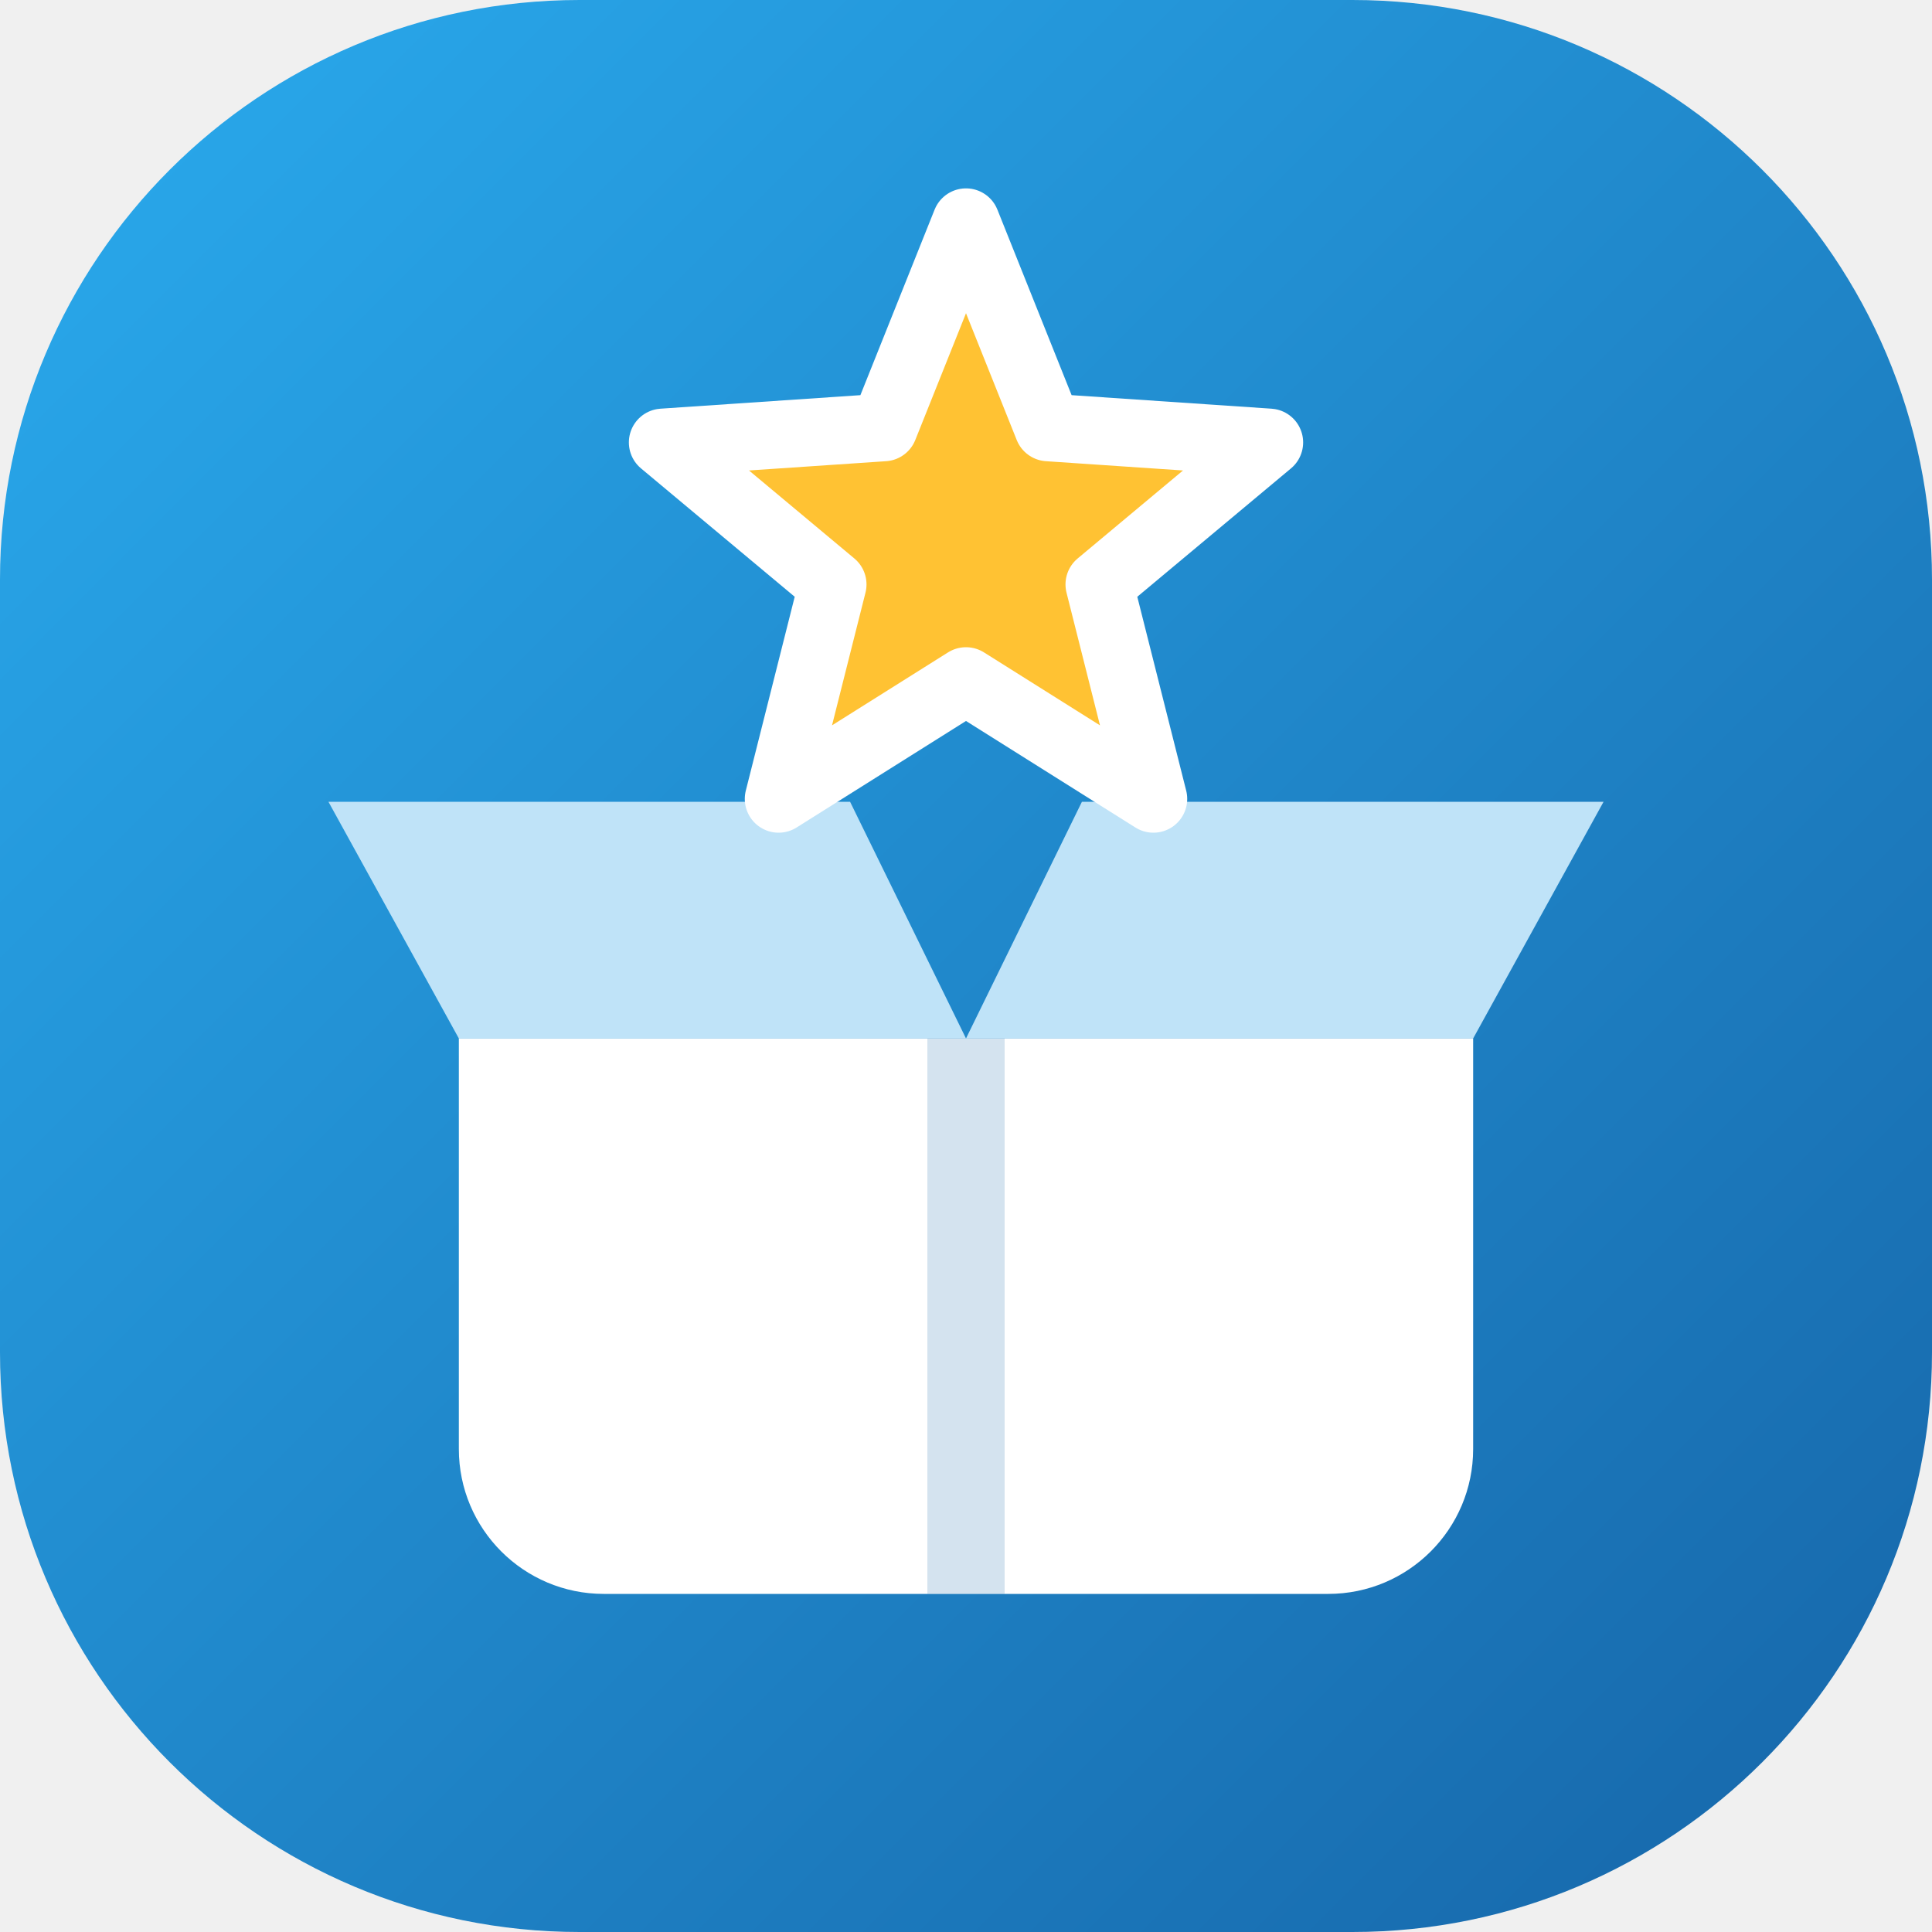
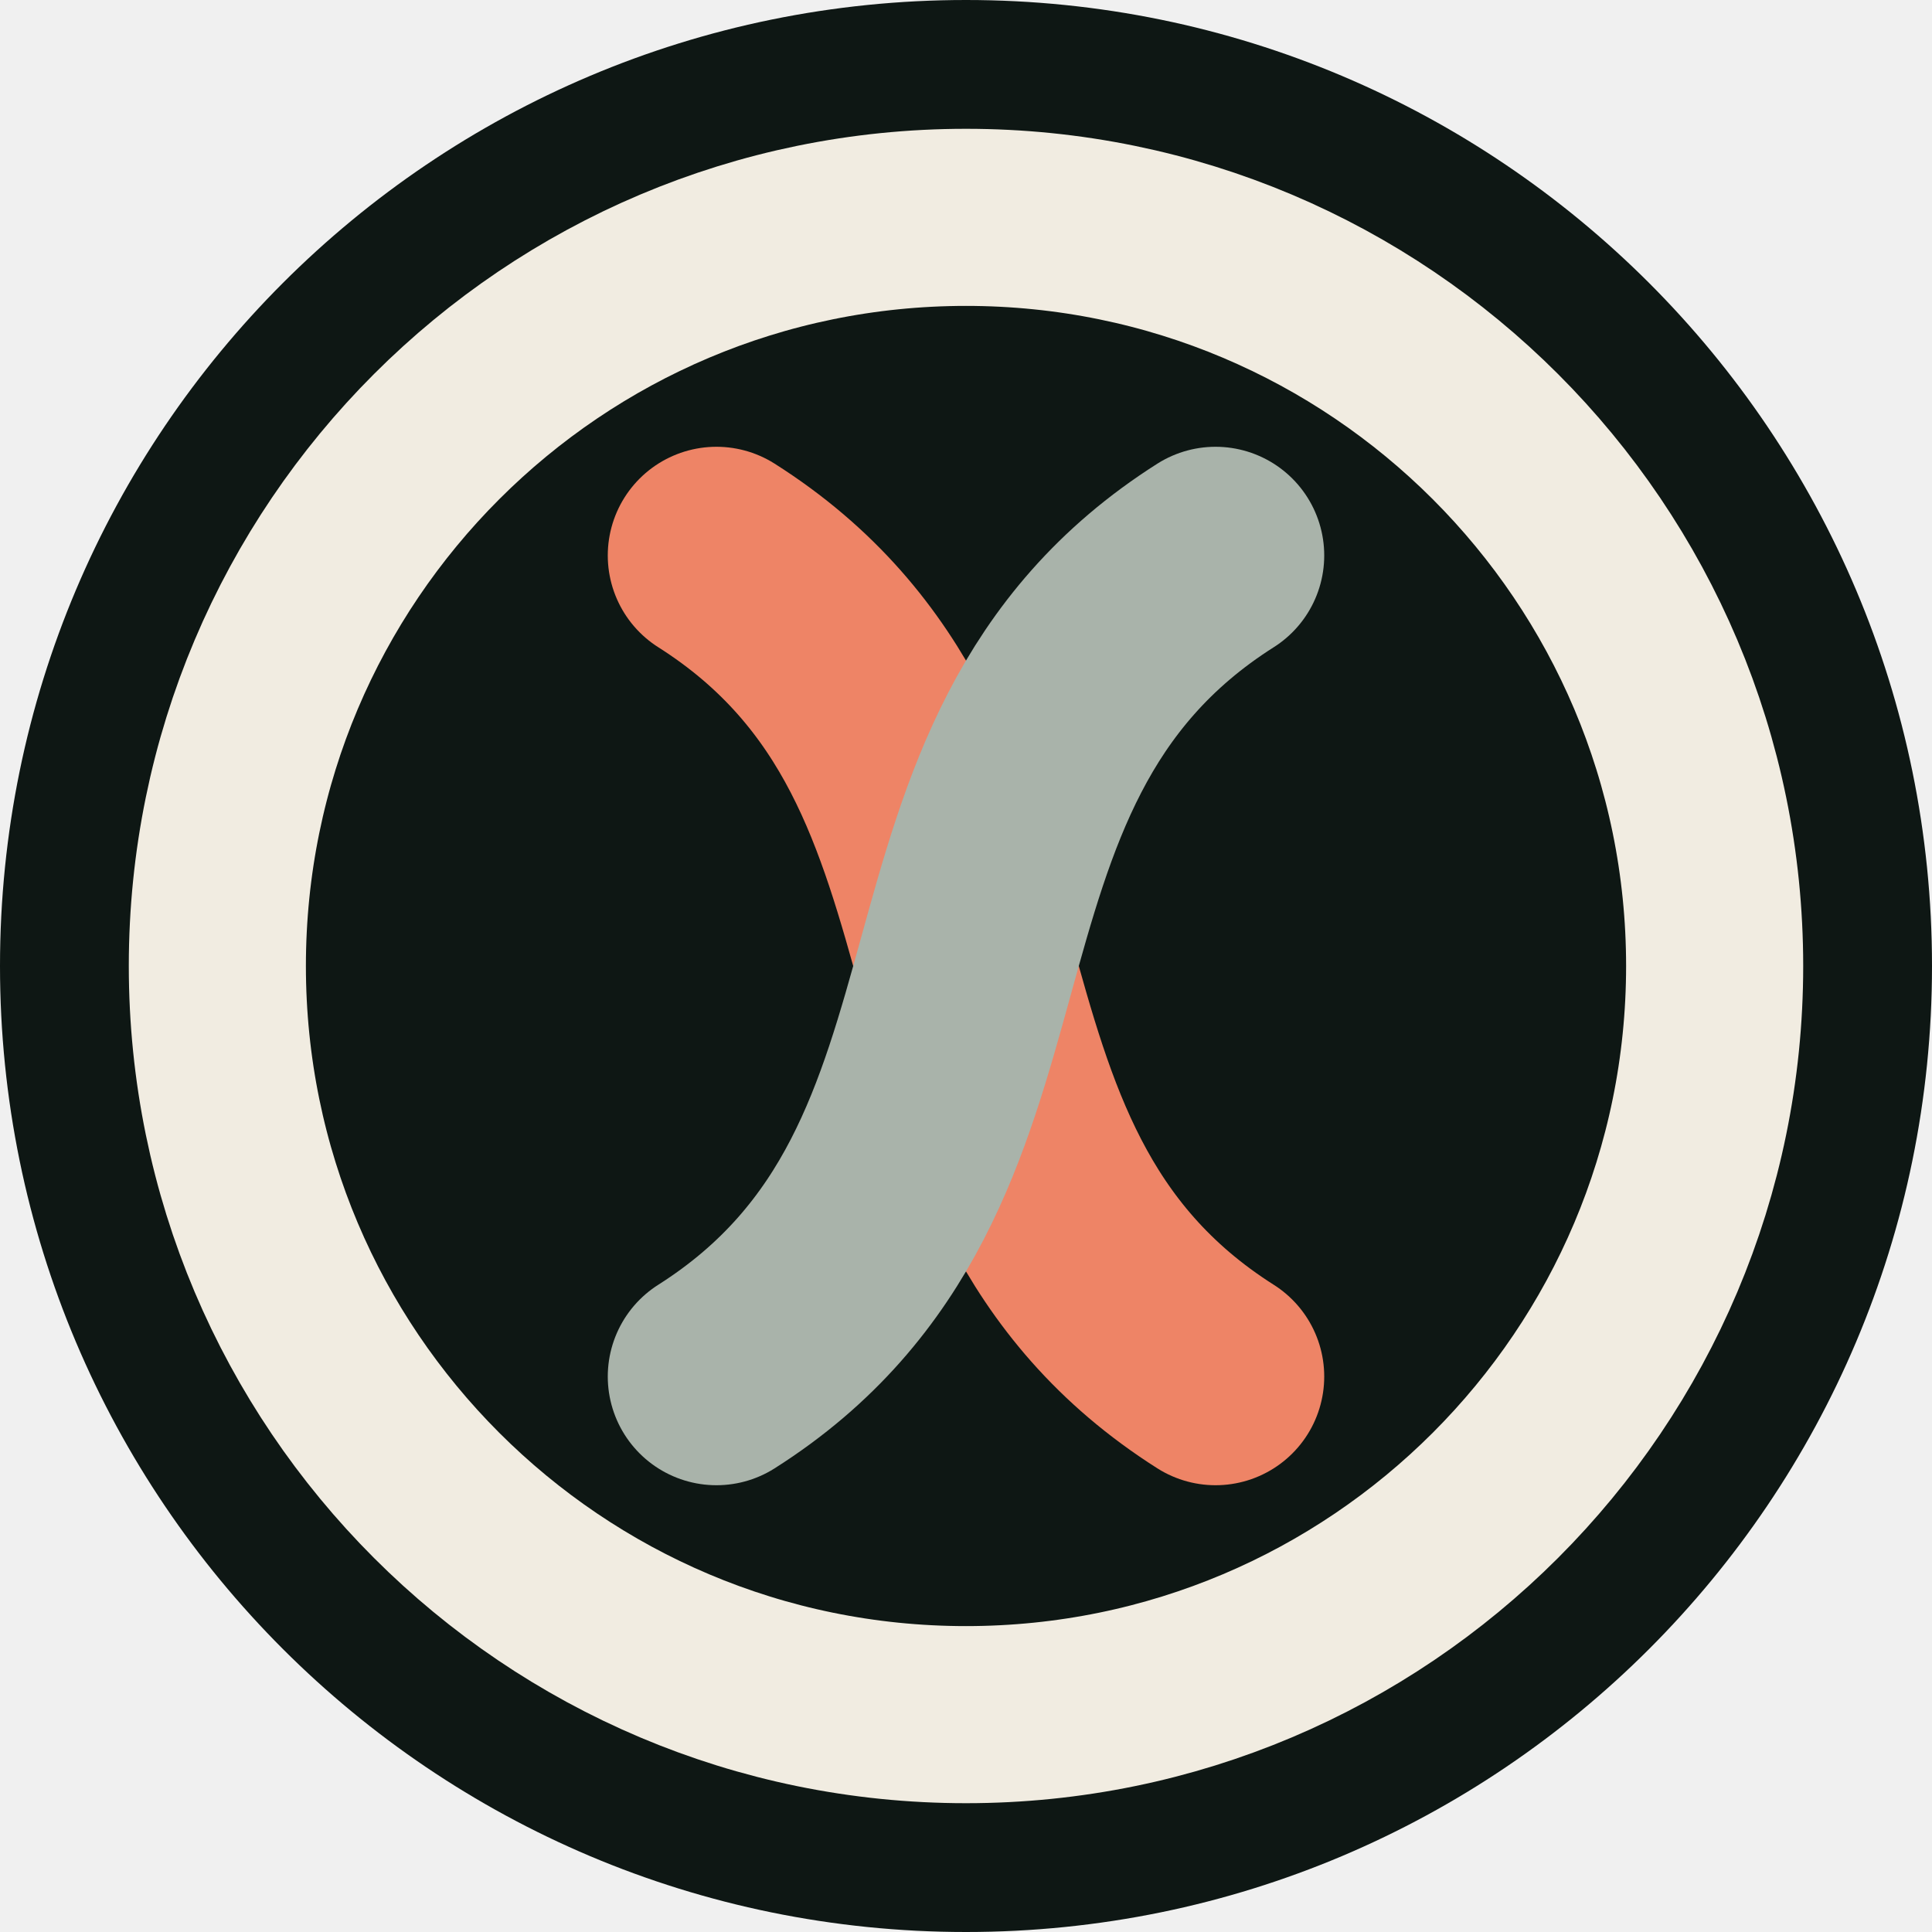
- <svg xmlns="http://www.w3.org/2000/svg" viewBox="0 0 40 40">
-   <defs>
-     <linearGradient id="g" x1="0" y1="0" x2="1" y2="1">
-       <stop offset="0" stop-color="#2AABEE" />
-       <stop offset="1" stop-color="#1665A8" />
-     </linearGradient>
-   </defs>
-   <rect width="40" height="40" rx="12" fill="url(#g)" />
-   <path d="M9.5 21.5 L6.8 16.6 H17.6 L20 21.5 Z" fill="#BFE3F8" />
-   <path d="M30.5 21.5 L33.2 16.6 H22.4 L20 21.5 Z" fill="#BFE3F8" />
-   <path d="M9.5 21.5 H30.5 V30 a3 3 0 0 1 -3 3 H12.5 a3 3 0 0 1 -3 -3 Z" fill="#fff" />
-   <path d="M20 21.5 V33" stroke="#1665A8" stroke-opacity=".18" stroke-width="1.6" />
-   <polygon points="20.00,4.60 21.70,8.85 26.28,9.16 22.76,12.10 23.88,16.54 20.00,14.10 16.12,16.54 17.24,12.10 13.72,9.16 18.30,8.85" fill="#FFC233" stroke="#fff" stroke-width="1.4" stroke-linejoin="round" />
+ <svg xmlns="http://www.w3.org/2000/svg" viewBox="0 0 24 24">
+   <circle cx="12" cy="12" r="12" fill="#0e1714" />
+   <circle cx="12" cy="12" r="9.3" fill="none" stroke="#f1ece1" stroke-width="2.2" />
+   <path d="M8.9 6.9C13 9.5 11 14.5 15.1 17.1" fill="none" stroke="#ee8466" stroke-width="2.7" stroke-linecap="round" />
+   <path d="M15.1 6.9C11 9.5 13 14.5 8.9 17.1" fill="none" stroke="#a9b3aa" stroke-width="2.7" stroke-linecap="round" />
</svg>
